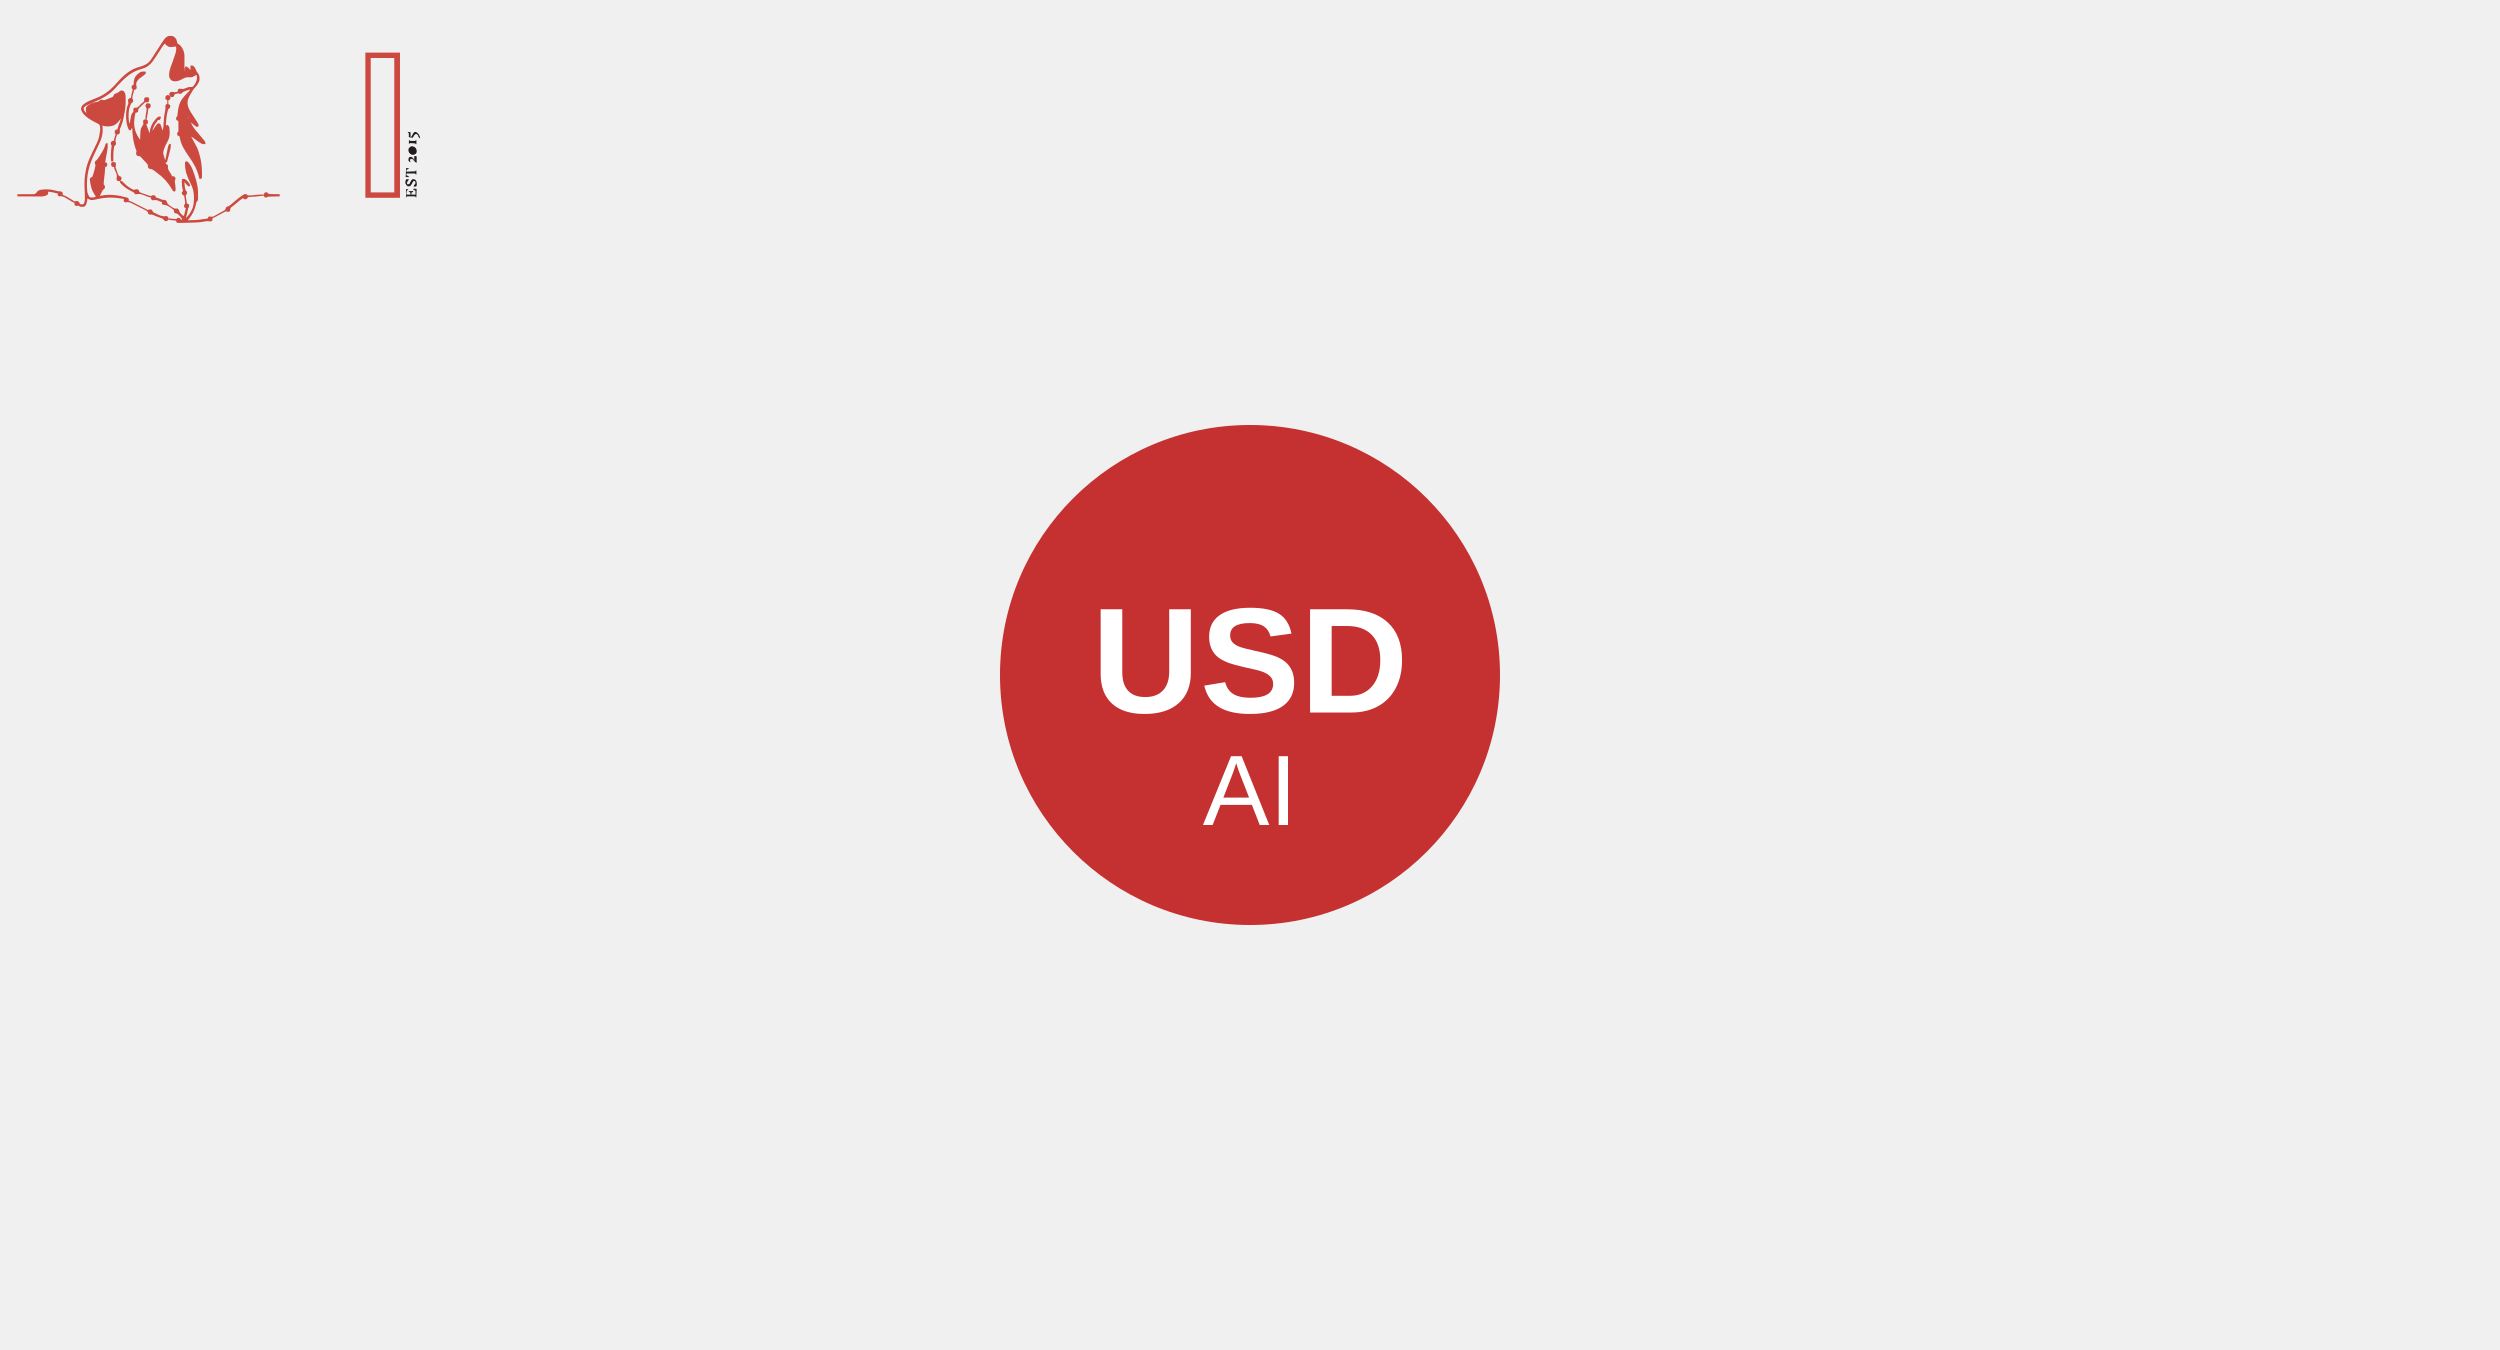
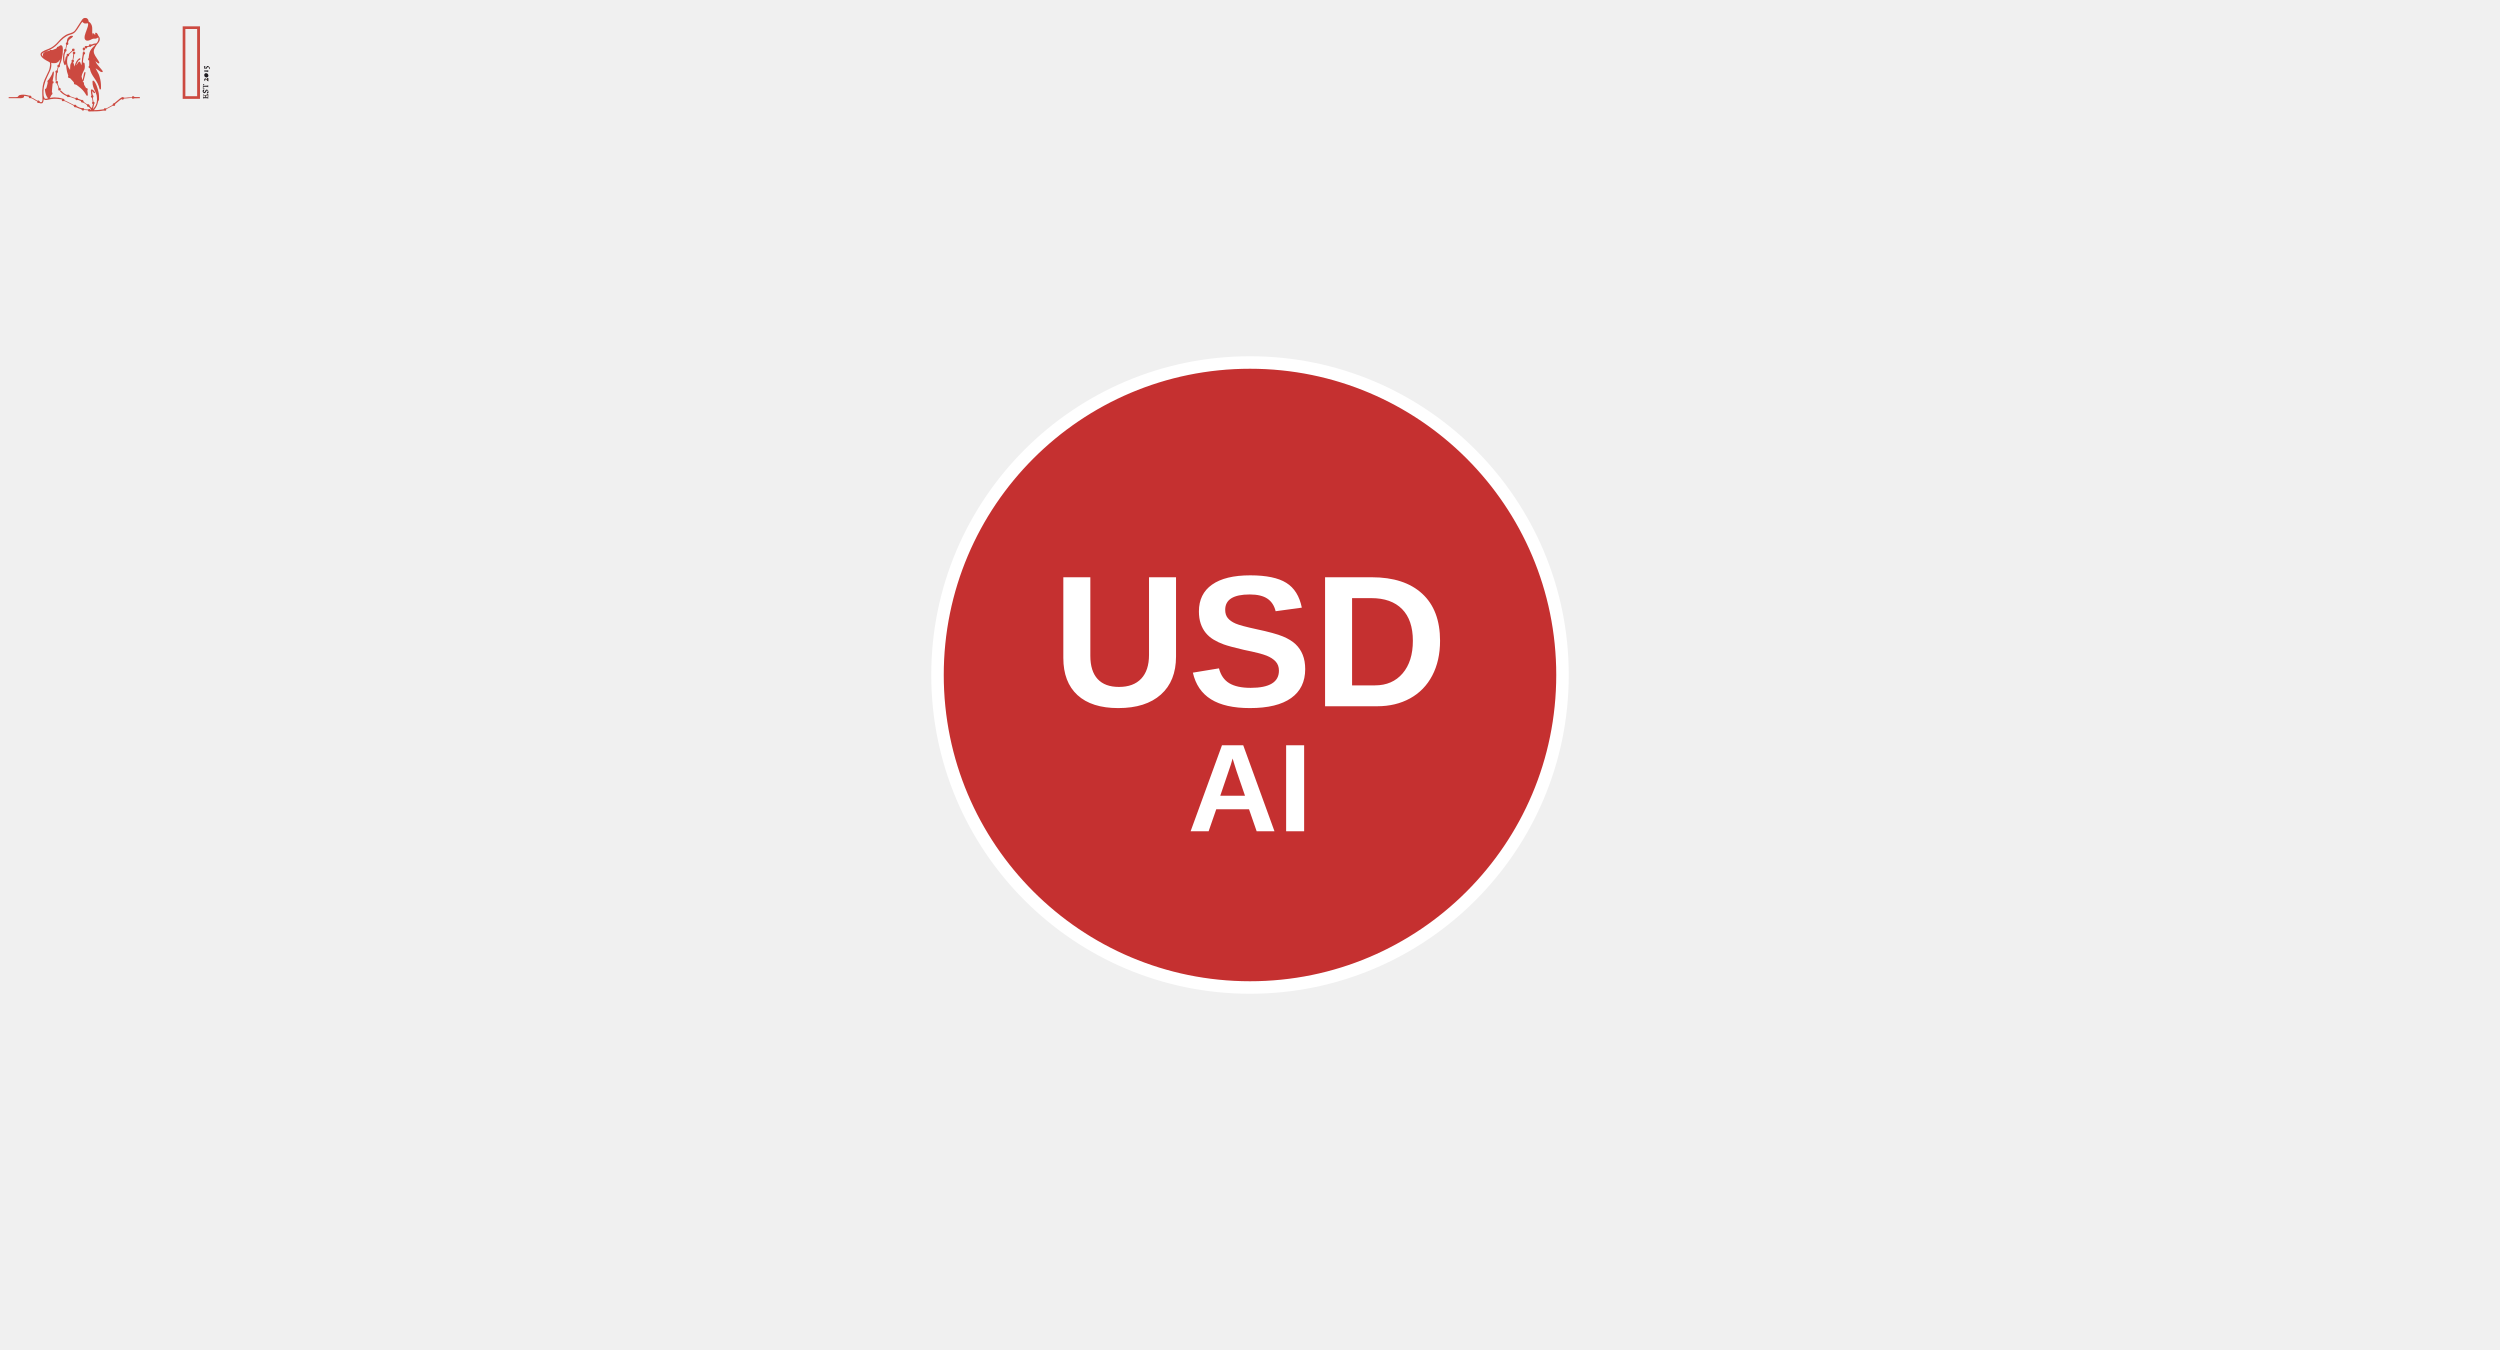
- <svg xmlns="http://www.w3.org/2000/svg" width="2000" height="1080" viewBox="0 0 2000 1080" fill="none" style="background: transparent;">
+ <svg xmlns="http://www.w3.org/2000/svg" width="4000" height="2160" viewBox="0 0 4000 2160" fill="none" style="background: transparent;">
  <rect width="100%" height="100%" fill="none" fill-opacity="0" />
-   <g transform="translate(1000, 540)">
-     <circle cx="0" cy="0" r="200" fill="#C53030" />
-     <text x="0" y="30" font-family="Arial, sans-serif" font-size="120" font-weight="bold" text-anchor="middle" fill="white">USD</text>
-     <text x="0" y="120" font-family="Arial, sans-serif" font-size="80" text-anchor="middle" fill="white">AI</text>
+   <g transform="translate(2000, 1080)">
+     <circle cx="0" cy="0" r="500" fill="#C53030" stroke="#ffffff" stroke-width="20" />
+     <text x="0" y="50" font-family="Arial, sans-serif" font-size="300" font-weight="bold" text-anchor="middle" fill="white">USD</text>
+     <text x="0" y="250" font-family="Arial, sans-serif" font-size="200" font-weight="bold" text-anchor="middle" fill="white">AI</text>
  </g>
  <path fill="#cc4940" d="M 138.387 28.945 C 139.535 29.551 140.246 30.156 140.957 31.234 C 141.219 31.941 141.219 31.941 141.422 32.68 L 141.629 33.422 L 141.812 34.094 L 142.098 34.949 C 142.473 35.152 142.855 35.344 143.242 35.523 C 144.84 36.742 145.719 38.27 146.594 40.055 C 147.418 42.125 147.605 43.953 147.578 46.16 L 147.578 46.977 C 147.574 47.832 147.566 48.684 147.559 49.539 C 147.555 50.121 147.555 50.703 147.551 51.285 C 147.547 52.703 147.535 54.125 147.523 55.547 L 148.094 53.543 C 148.578 53.348 148.578 53.348 149.238 53.258 C 150.418 53.789 151.035 54.531 151.809 55.547 L 152.379 55.832 L 152.367 55.152 L 152.352 53.402 L 152.379 52.684 L 152.664 52.398 C 153.574 52.383 153.574 52.383 154.664 52.684 C 155.93 53.859 156.59 55.375 157.23 56.949 C 157.516 57.547 157.824 57.953 158.266 58.441 C 159.066 59.41 159.293 60.031 159.516 61.266 C 159.738 62.758 159.676 63.965 159.168 65.395 C 158.375 67.109 157.559 68.449 156.215 69.793 C 154.652 71.398 153.613 73.242 152.52 75.191 L 151.992 76.129 C 150.914 78.098 150.02 79.941 150.004 82.234 C 150.094 84.934 151.059 87.172 152.438 89.457 C 153.719 91.52 155.059 93.547 156.402 95.57 L 157.023 96.508 L 157.582 97.348 C 158.098 98.176 158.551 98.988 158.945 99.879 C 158.855 100.703 158.855 100.703 158.66 101.309 C 157.965 101.434 157.965 101.434 156.945 101.309 C 156.02 100.723 155.203 100.023 154.375 99.309 C 154.039 99.027 153.699 98.746 153.359 98.469 L 152.664 97.875 C 153.91 101.25 156.188 103.91 158.535 106.562 C 159.348 107.488 160.121 108.453 160.895 109.414 C 161.336 109.953 161.781 110.488 162.234 111.02 L 162.941 111.855 L 163.586 112.605 C 164.086 113.324 164.086 113.324 164.316 114.094 L 164.371 114.754 L 164.086 115.324 C 162.898 115.418 162.176 115.367 161.086 114.863 C 160.738 114.652 160.395 114.438 160.051 114.215 L 159.496 113.871 C 157.871 112.84 156.359 111.688 154.863 110.48 C 154.227 109.992 153.664 109.66 152.949 109.316 L 153.34 110.031 C 158.152 118.84 158.152 118.84 159.23 122.477 L 159.418 123.086 C 160.961 128.172 161.586 133.238 161.605 138.547 L 161.609 139.609 C 161.594 141.477 161.594 141.477 161.516 142.211 L 160.945 143.07 C 160.195 143.121 160.195 143.121 159.516 143.07 L 159.371 142.387 C 157.855 135.57 154.926 130.621 150.949 124.969 C 147.703 120.352 144.652 115.512 143.805 109.844 L 143.527 109.031 C 142.824 108.652 142.824 108.652 142.098 108.461 C 141.812 107.887 141.812 107.887 141.742 107.047 L 141.812 106.172 L 142.242 105.809 L 142.668 105.312 C 142.789 104.398 142.789 104.398 142.754 103.352 L 142.75 102.781 C 142.742 102.176 142.734 101.574 142.723 100.969 C 142.719 100.559 142.715 100.152 142.711 99.742 C 142.703 98.738 142.688 97.734 142.668 96.734 L 141.973 96.484 L 141.242 96.16 C 140.957 95.59 140.957 95.59 140.887 94.75 L 140.957 93.871 L 141.375 93.477 L 141.812 93.016 C 141.984 92.34 141.984 92.34 142.035 91.578 L 142.121 90.715 L 142.207 89.797 C 142.641 85.84 143.453 82.289 145.812 79 C 147.281 77.023 148.918 75.254 150.695 73.555 C 151.379 72.895 151.785 72.484 152.094 71.562 C 149.996 72.164 147.988 72.746 146.098 73.852 L 145.488 74.496 L 144.953 74.996 C 144.043 75.086 144.043 75.086 143.242 74.996 L 142.957 74.707 C 141.84 74.816 140.875 74.926 139.812 75.281 C 139.617 75.754 139.426 76.23 139.242 76.711 C 138.887 77.23 138.887 77.23 138.387 77.57 C 137.547 77.711 137.547 77.711 136.672 77.57 C 135.996 76.945 135.996 76.945 135.531 76.141 C 135.387 75.406 135.387 75.406 135.531 74.707 C 135.996 74.047 135.996 74.047 136.672 73.566 C 137.59 73.465 138.324 73.551 139.227 73.742 C 140.305 73.875 141.078 73.625 142.098 73.277 L 142.188 72.617 C 142.383 71.848 142.383 71.848 142.723 71.332 C 143.242 70.992 143.242 70.992 144.062 70.918 C 144.953 70.992 144.953 70.992 145.578 71.191 C 146.945 71.336 148.102 70.695 149.355 70.184 C 150.492 69.746 151.375 69.52 152.602 69.574 C 153.23 69.609 153.23 69.609 153.805 69.559 C 155.008 68.762 155.793 67.535 156.477 66.273 C 157.074 64.957 157.559 63.746 157.555 62.285 L 157.555 61.625 C 157.52 60.992 157.406 60.441 157.23 59.836 L 156.508 60.273 C 153.809 61.812 153.809 61.812 152.207 61.879 L 151.184 61.801 C 149.465 61.699 148.371 61.992 146.816 62.727 C 146.125 63.074 145.441 63.43 144.758 63.793 C 142.988 64.719 141.336 65.105 139.348 65.055 C 138.387 64.953 137.754 64.676 136.957 64.125 C 136.23 63.395 135.848 62.77 135.441 61.82 C 134.867 58.516 135.926 55.309 137.051 52.227 C 137.254 51.68 137.461 51.137 137.672 50.594 C 138.371 48.758 139 46.898 139.617 45.035 L 139.922 44.125 C 140.723 41.797 140.723 41.797 140.992 39.367 L 140.996 38.703 C 140.98 38.043 140.98 38.043 140.672 37.238 L 140.137 37.301 C 139.363 37.387 138.59 37.457 137.816 37.523 L 137.133 37.594 C 136.184 37.652 135.484 37.633 134.609 37.234 C 133.676 36.668 132.828 36.066 132.105 35.238 L 132.105 34.664 C 130.586 35.996 129.633 37.66 128.57 39.367 C 128.164 40.012 127.758 40.652 127.352 41.297 L 127.039 41.789 C 125.992 43.438 124.918 45.062 123.824 46.68 L 123.316 47.438 C 121.488 50.125 119.66 52.324 116.754 53.855 C 115.098 54.648 113.336 55.141 111.582 55.668 C 104.332 57.879 99.25 63.078 94.129 68.418 C 93.609 68.992 93.098 69.578 92.594 70.168 C 87.746 75.734 81.586 78.977 74.871 81.801 C 73.27 82.473 71.688 83.172 70.125 83.934 L 69.562 84.199 C 68.715 84.621 68.109 85.039 67.453 85.727 C 66.922 86.43 66.922 86.43 66.945 87.383 C 67.406 88.809 68.242 89.676 69.285 90.727 L 69 90.027 C 68.652 88.789 68.535 87.715 68.715 86.438 C 69.141 85.492 69.598 84.934 70.395 84.273 C 72.848 82.508 75.559 81.797 78.492 81.262 L 79.277 81 C 79.578 80.629 79.863 80.25 80.137 79.855 C 81.043 79.773 81.797 79.742 82.668 80.039 C 83.309 80.191 83.309 80.191 84.047 79.941 C 84.988 79.578 85.93 79.211 86.863 78.84 L 87.859 78.465 L 88.809 78.086 L 89.68 77.746 C 90.484 77.32 90.484 77.32 90.906 76.41 L 91.273 75.566 L 91.844 74.996 L 92.699 74.797 C 93.742 74.539 94.422 74.02 95.27 73.367 C 96.004 72.832 96.004 72.832 96.695 72.422 C 97.805 72.348 97.805 72.348 98.695 72.707 C 99.426 73.398 99.777 73.984 100.148 74.918 C 100.641 76.68 100.535 78.523 100.535 80.34 L 100.535 80.988 C 100.535 84.938 100.035 88.633 99.16 92.484 C 98.984 93.289 98.844 94.09 98.711 94.902 C 98.434 96.477 97.957 97.934 97.41 99.434 L 97.145 100.188 C 96.492 102.012 96.492 102.012 96.098 102.77 C 95.746 103.508 95.836 104.074 95.895 104.883 C 95.91 105.723 95.91 105.723 95.84 106.457 C 95.18 107.227 95.18 107.227 94.414 107.602 L 93.555 107.602 L 93.469 108.156 C 93.297 108.906 93.082 109.578 92.824 110.301 C 92.469 111.344 92.305 112.207 92.414 113.324 L 92.699 113.895 C 92.789 114.715 92.789 114.715 92.699 115.609 L 92.152 116.109 C 91.492 116.734 91.492 116.734 91.258 117.668 C 90.582 121.461 90.613 125.211 90.699 129.055 L 88.988 129.34 C 88.465 125.57 88.66 121.887 89.121 118.121 L 89.203 117.383 L 89.285 116.723 L 89.273 116.184 L 88.703 115.609 C 88.594 114.789 88.594 114.789 88.703 113.895 C 89.203 113.215 89.203 113.215 89.844 112.75 L 90.988 112.75 L 91.082 112.27 C 91.32 111.113 91.59 110.035 92.039 108.941 C 92.48 107.973 92.48 107.973 92.312 107.27 C 92.172 106.746 92.172 106.746 91.844 106.457 C 91.754 105.652 91.754 105.652 91.844 104.742 C 92.359 104.062 92.359 104.062 92.984 103.598 L 93.84 103.598 L 93.969 103.133 C 94.492 101.305 95.133 99.539 95.82 97.77 C 96.207 96.762 96.527 95.797 96.695 94.73 L 96.215 95.422 C 94.746 97.465 93.414 99.059 91.164 100.234 C 88.875 101.227 86.57 101.203 84.133 101.023 C 83.328 100.891 82.625 100.711 81.848 100.449 L 81.992 101.094 C 82.496 104.883 81.938 108.629 80.562 112.18 C 80.242 112.945 79.906 113.707 79.566 114.465 L 79.23 115.219 C 78.059 117.828 76.875 120.43 75.602 122.992 C 71.219 131.836 69.074 140.562 69.613 150.449 C 69.66 151.156 69.719 151.859 69.785 152.562 L 69.836 153.156 C 70.016 154.633 70.535 155.824 71.285 157.086 C 71.73 157.699 71.73 157.699 72.426 157.941 C 73.961 158.121 75.27 157.961 76.711 157.371 C 76.008 156.121 75.281 154.902 74.496 153.707 C 73.395 151.766 72.945 149.801 72.496 147.629 L 72.297 146.707 C 72.051 145.527 71.855 144.422 71.852 143.215 L 72.141 142.496 L 72.957 141.977 C 73.852 141.457 73.852 141.457 74.141 140.82 C 74.379 140.156 74.578 139.492 74.766 138.816 L 74.977 138.086 C 75.18 137.367 75.379 136.645 75.566 135.918 L 75.734 135.285 C 76.168 133.617 76.168 133.617 76.422 131.914 L 75.852 131.055 C 75.871 130.074 75.871 130.074 76.137 129.055 L 76.781 128.543 C 77.73 127.773 78.289 126.945 78.941 125.926 L 79.312 125.355 C 79.684 124.777 80.055 124.199 80.422 123.621 L 80.758 123.098 C 82.375 120.57 83.68 118.16 84.445 115.254 L 84.703 114.754 C 85.285 114.52 85.285 114.52 85.848 114.465 L 86.133 114.754 C 86.43 118.32 85.582 121.891 84.914 125.375 C 84.629 126.883 84.375 128.395 84.133 129.91 L 84.668 130 L 85.277 130.199 L 85.848 131.055 C 85.738 132.109 85.738 132.109 85.562 133.059 L 84.133 133.629 L 84.102 134.441 C 83.965 137.371 83.66 140.262 83.281 143.172 C 82.992 145.402 82.992 145.402 82.992 147.645 L 83.418 148.074 L 83.848 148.504 C 83.953 149.504 83.953 149.504 83.848 150.508 C 83.473 151.008 83.473 151.008 82.992 151.363 C 82.141 152.09 81.742 152.922 81.262 153.922 L 80.82 154.82 L 80.422 155.656 C 80.23 156.035 80.043 156.418 79.852 156.797 L 80.938 156.531 C 85.129 155.613 89.453 155.754 93.68 156.316 L 94.457 156.418 C 95.988 156.637 97.426 156.98 98.895 157.457 C 99.777 157.727 100.668 157.891 101.578 158.051 C 102.121 158.23 102.121 158.23 102.621 158.629 L 102.98 159.086 C 103.031 159.855 103.031 159.855 102.98 160.516 L 103.641 160.703 C 105.102 161.238 106.453 161.949 107.84 162.656 L 109.688 163.594 C 110.656 164.086 111.625 164.578 112.594 165.074 C 113.531 165.551 114.469 166.027 115.406 166.5 L 116.289 166.953 L 117.102 167.363 L 117.82 167.73 L 118.398 167.953 L 118.969 167.668 C 120.469 167.547 120.469 167.547 121.254 167.668 C 121.938 168.309 122.098 168.773 122.395 169.668 C 123.121 170.078 123.867 170.453 124.629 170.797 C 124.848 170.895 125.066 170.996 125.293 171.102 C 128.238 172.562 128.238 172.562 131.406 173.066 C 131.84 172.996 132.27 172.926 132.699 172.848 L 133.246 172.816 C 134.121 173.316 134.121 173.316 134.676 173.961 L 134.676 174.816 L 135.188 174.809 C 136.402 174.793 137.48 174.867 138.672 175.105 C 139.113 175.137 139.551 175.16 139.992 175.176 L 140.648 175.199 L 141.242 175.105 C 141.535 174.824 141.82 174.539 142.098 174.246 C 142.957 174.281 142.957 174.281 143.812 174.531 C 144.348 174.945 144.348 174.945 144.668 175.391 L 144.668 175.961 L 145.812 175.391 C 144.172 173.047 144.172 173.047 142.098 171.102 C 141.34 170.828 140.605 170.688 139.812 170.527 L 139.242 169.668 C 139.238 169.41 139.234 169.148 139.23 168.879 L 138.957 167.953 C 138.152 167.188 137.246 166.605 136.316 166.004 L 135.574 165.5 C 134.016 164.461 132.918 164.031 131.051 163.844 L 130.105 163.664 L 129.535 162.805 L 129.535 161.66 C 129.371 161.609 129.211 161.559 129.043 161.504 L 128.375 161.285 L 127.656 161.051 C 126.965 160.805 126.965 160.805 126 160.301 C 124.914 159.926 124.449 159.969 123.344 160.125 C 122.531 160.227 122.531 160.227 121.824 160.23 C 121.059 159.586 121.059 159.586 120.684 158.801 L 120.684 157.941 L 119.926 157.836 C 119.008 157.664 118.238 157.406 117.371 157.055 L 116.461 156.703 C 115.844 156.461 115.227 156.211 114.609 155.957 C 112.898 155.305 111.648 155.02 109.816 155.238 L 108.914 155.402 L 108.117 155.367 C 107.508 154.699 107.508 154.699 106.977 153.938 C 106.469 153.57 106.469 153.57 105.926 153.324 L 105.324 153.027 L 104.691 152.723 C 101.445 151.074 98.5 149.027 96.125 146.215 L 95.84 145.355 L 96.41 144.785 C 97.102 144.832 97.102 144.832 97.84 145.07 C 98.34 145.5 98.34 145.5 98.82 146.055 C 100.965 148.312 104.289 150.988 107.262 151.938 C 108.008 151.703 108.008 151.703 108.691 151.363 C 109.582 151.418 109.582 151.418 110.402 151.648 C 110.922 152.027 110.922 152.027 111.262 152.508 L 111.305 153.059 L 111.547 153.652 C 112.168 153.973 112.809 154.242 113.469 154.461 L 114.055 154.672 C 114.465 154.816 114.875 154.957 115.285 155.098 C 115.914 155.312 116.539 155.535 117.164 155.762 C 117.562 155.902 117.961 156.039 118.359 156.18 L 118.926 156.379 C 119.684 156.637 120.277 156.812 121.078 156.711 C 121.543 156.547 121.543 156.547 121.824 156.227 C 122.629 156.137 122.629 156.137 123.539 156.227 C 124.215 156.762 124.215 156.762 124.68 157.371 L 124.68 157.941 L 125.215 158.09 C 126.488 158.453 127.684 158.848 128.875 159.426 C 129.781 159.855 130.133 159.945 131.176 159.926 L 132.105 159.945 C 132.906 160.551 132.906 160.551 133.531 161.375 L 133.695 162.16 C 134.129 163.148 134.422 163.43 135.254 164.07 C 135.73 164.406 136.211 164.734 136.691 165.059 L 137.402 165.57 C 138.727 166.484 138.727 166.484 140.254 166.898 C 140.938 166.891 140.938 166.891 141.566 166.812 L 142.098 166.809 C 142.793 167.418 142.793 167.418 143.242 168.238 L 143.461 169.055 C 143.883 170.141 144.434 170.691 145.273 171.492 L 146.062 172.25 L 146.668 172.816 C 147.27 172.297 147.27 172.297 147.434 171.652 L 147.605 170.938 L 147.797 170.16 L 147.988 169.348 L 148.188 168.527 C 148.348 167.859 148.508 167.191 148.668 166.523 C 148.484 166.449 148.301 166.375 148.113 166.301 L 147.523 165.953 C 147.258 164.969 147.258 164.969 147.238 163.949 L 147.668 163.555 L 148.094 163.09 C 148.16 161.938 147.965 160.801 147.809 159.66 L 147.699 158.754 C 147.547 157.613 147.547 157.613 147.238 156.512 C 146.688 156.184 146.688 156.184 146.098 155.941 C 145.523 155.082 145.523 155.082 145.438 154.367 L 145.523 153.652 L 145.973 153.254 L 146.383 152.793 C 146.371 152.199 146.371 152.199 146.168 151.578 C 145.641 149.672 145.473 147.809 145.473 145.84 L 145.461 145.219 C 145.461 144.695 145.488 144.168 145.523 143.641 L 146.098 143.07 C 147.023 143.086 147.023 143.086 148.094 143.355 C 149.621 144.375 150.84 145.801 151.809 147.359 C 152.008 148.156 152.008 148.156 152.094 148.789 C 151.48 149.039 151.48 149.039 150.664 149.074 C 150.031 148.52 149.535 148.02 149.004 147.379 L 148.57 146.879 C 148.219 146.469 147.871 146.059 147.523 145.645 C 147.633 147.98 147.773 150.32 148.668 152.508 C 148.949 152.797 149.234 153.086 149.523 153.367 C 149.629 154.207 149.629 154.207 149.523 155.082 L 149.082 155.613 L 148.668 156.227 C 148.625 156.977 148.625 156.977 148.77 157.777 L 148.895 158.664 L 149.039 159.586 L 149.176 160.523 C 149.289 161.285 149.402 162.043 149.523 162.805 L 150.219 163.055 L 150.949 163.379 C 151.234 163.949 151.234 163.949 151.289 164.809 L 151.234 165.664 L 150.664 166.238 C 150.461 167.035 150.273 167.84 150.113 168.652 C 150.012 169.117 149.914 169.586 149.812 170.051 L 149.668 170.742 C 149.383 172.02 149.031 173.277 148.668 174.531 C 151.168 172.172 152.945 169.32 154.188 166.109 C 155.477 161.801 155.445 156.801 154.609 152.402 C 153.941 149.727 152.652 147.203 151.48 144.719 C 149.547 140.59 148.066 136.508 148.023 131.914 L 148.016 131.258 C 148.02 130.715 148.055 130.168 148.094 129.625 L 148.668 129.055 C 149.309 129.02 149.309 129.02 150.094 129.34 C 153.637 132.668 155.246 138.898 156.66 143.355 C 157.133 144.961 157.492 146.574 157.805 148.219 L 157.996 149.133 C 158.422 151.5 158.434 153.863 158.445 156.262 L 158.453 157.301 L 158.449 158.285 L 158.449 159.168 C 158.375 159.961 158.234 160.426 157.805 161.09 L 157.23 161.375 C 157.039 162.113 156.867 162.859 156.715 163.609 C 155.766 167.906 153.965 171.727 151.133 175.105 C 150.652 175.648 150.652 175.648 150.379 176.25 C 154.719 176.164 158.965 176.023 163.234 175.203 C 163.844 175.098 164.449 175.031 165.066 174.969 L 166.086 174.816 C 166.504 174.289 166.504 174.289 166.656 173.676 L 167.227 173.102 C 167.777 173.176 167.777 173.176 168.457 173.328 C 169.445 173.449 170.027 173.406 170.969 173.062 C 171.938 172.566 172.875 172.043 173.812 171.492 L 174.781 170.945 C 175.402 170.594 176.027 170.238 176.645 169.879 C 177.617 169.32 178.605 168.793 179.605 168.281 L 180.074 167.953 C 180.492 167.09 180.492 167.09 180.648 166.238 C 181.004 165.738 181.004 165.738 181.504 165.379 L 182.301 165.141 C 183.289 164.781 183.867 164.359 184.664 163.68 L 185.488 162.984 C 185.926 162.605 186.363 162.23 186.801 161.852 C 189.516 159.5 192.328 157.09 195.496 155.367 C 196.387 155.262 196.387 155.262 197.207 155.367 L 197.602 155.797 L 198.066 156.227 C 200.328 156.598 202.805 156.105 205.07 155.859 C 207.031 155.652 208.945 155.59 210.914 155.656 L 211.164 155.117 C 211.484 154.512 211.484 154.512 212.059 153.938 C 212.879 153.832 212.879 153.832 213.77 153.938 L 214.27 154.508 L 214.914 155.082 C 215.879 155.266 215.879 155.266 216.961 155.258 C 217.156 155.262 217.352 155.266 217.551 155.27 C 218.172 155.285 218.789 155.293 219.41 155.297 C 219.832 155.305 220.25 155.312 220.672 155.324 C 221.703 155.344 222.734 155.359 223.766 155.367 L 223.766 157.086 L 222.914 157.102 C 221.871 157.125 220.828 157.148 219.785 157.176 C 219.336 157.188 218.883 157.195 218.434 157.207 C 217.781 157.219 217.133 157.234 216.484 157.254 L 215.875 157.262 C 215.363 157.277 214.852 157.32 214.34 157.371 L 213.484 157.941 C 212.77 158.031 212.77 158.031 212.059 157.941 C 211.539 157.551 211.539 157.551 211.199 157.086 L 211.199 156.512 L 210.543 156.586 C 206.484 157.043 202.434 157.488 198.352 157.656 L 198.117 158.191 C 197.781 158.801 197.781 158.801 196.922 159.371 C 196.227 159.461 196.227 159.461 195.496 159.371 C 195.105 159.098 194.727 158.812 194.352 158.516 C 192.449 159.762 190.711 161.148 189.008 162.645 C 188.207 163.348 187.406 164.031 186.555 164.672 L 185.699 165.324 L 184.934 165.887 L 184.359 166.523 C 184.137 167.547 184.137 167.547 184.074 168.527 C 183.734 169.078 183.734 169.078 183.219 169.383 C 182.238 169.465 181.582 169.41 180.648 169.098 C 179.953 169.406 179.277 169.742 178.613 170.113 L 178.016 170.438 C 177.379 170.781 176.746 171.129 176.113 171.477 C 175.484 171.82 174.852 172.16 174.219 172.504 C 173.828 172.719 173.434 172.93 173.043 173.148 C 172.074 173.676 171.117 174.148 170.082 174.531 L 169.992 175.496 L 169.797 176.535 C 168.941 177.105 168.941 177.105 168.117 177.16 C 167.227 177.105 167.227 177.105 166.594 176.934 C 165.539 176.781 164.613 176.992 163.586 177.215 C 160.641 177.832 157.762 178.02 154.754 178.086 L 153.637 178.109 C 152.863 178.125 152.09 178.141 151.316 178.156 C 150.324 178.176 149.332 178.199 148.34 178.223 C 147.391 178.246 146.441 178.266 145.492 178.281 L 144.414 178.312 L 143.418 178.328 L 142.539 178.344 C 141.812 178.25 141.812 178.25 141.285 177.871 L 140.957 177.391 L 140.957 176.535 L 140.477 176.484 C 139.758 176.414 139.035 176.34 138.316 176.266 L 137.559 176.191 L 136.828 176.117 L 136.16 176.047 C 135.551 175.965 134.98 175.836 134.391 175.676 L 134.102 176.535 C 133.531 176.82 133.531 176.82 132.73 176.945 L 131.82 176.82 L 131.23 176.027 C 130.586 175.211 129.996 174.863 129.031 174.477 C 128.512 174.289 127.988 174.102 127.465 173.926 C 126.945 173.738 126.426 173.555 125.906 173.367 L 125.141 173.098 C 124.199 172.742 123.293 172.324 122.387 171.887 C 121.535 171.562 120.723 171.637 119.828 171.672 C 119.184 171.512 119.184 171.512 118.684 171.102 L 118.426 170.188 C 118.211 169.621 118.211 169.621 117.828 169.098 C 116.82 168.352 115.719 167.816 114.598 167.266 L 113.621 166.773 C 112.941 166.43 112.258 166.09 111.574 165.754 C 110.707 165.324 109.84 164.887 108.977 164.441 C 108.148 164.02 107.312 163.605 106.477 163.191 L 105.543 162.711 C 103.918 161.914 103.918 161.914 102.152 161.648 C 101.391 161.723 101.391 161.723 100.699 161.875 L 100.125 161.945 C 99.375 161.5 99.375 161.5 98.98 160.805 C 98.91 159.875 98.91 159.875 98.98 159.086 L 98.027 158.973 C 97.102 158.855 96.18 158.727 95.262 158.586 C 88.789 157.613 82.938 158.02 76.566 159.586 C 75.168 159.93 73.859 160.16 72.426 159.945 C 71.707 159.715 71.105 159.434 70.426 159.086 L 69.855 158.801 L 69.844 159.387 C 69.75 161.23 69.379 162.602 68.527 164.238 C 68.145 164.809 68.145 164.809 67.285 165.379 C 66.234 165.504 65.199 165.488 64.145 165.379 C 63.664 165.105 63.184 164.82 62.719 164.52 L 61.699 164.684 L 60.719 164.809 C 60.023 164.344 60.023 164.344 59.578 163.664 C 59.504 162.875 59.504 162.875 59.578 162.234 L 58.973 162.012 C 58.047 161.617 57.223 161.129 56.359 160.605 C 56.016 160.398 55.668 160.191 55.32 159.984 C 54.781 159.664 54.242 159.336 53.707 159.008 C 51.621 157.672 51.621 157.672 49.289 156.961 C 48.535 156.961 48.535 156.961 47.852 157.055 L 47.297 157.086 C 46.547 156.582 46.547 156.582 46.156 155.941 L 46.156 154.797 C 43.59 154.156 41.094 153.535 38.445 153.367 L 38.52 154.312 L 38.445 155.367 C 37.52 156.23 36.539 156.582 35.34 156.918 C 33.469 157.266 31.566 157.188 29.672 157.168 C 29.215 157.168 28.758 157.164 28.301 157.164 C 27.109 157.16 25.914 157.152 24.723 157.145 C 23.5 157.137 22.281 157.129 21.059 157.125 C 18.668 157.117 16.277 157.102 13.891 157.086 L 13.891 155.367 L 14.418 155.371 C 16.238 155.387 18.059 155.383 19.879 155.371 C 20.559 155.371 21.238 155.371 21.918 155.379 C 22.895 155.387 23.871 155.379 24.848 155.367 L 25.762 155.387 C 26.621 155.367 27.34 155.324 28.168 155.082 C 28.809 154.551 29.266 154.02 29.75 153.34 C 30.164 152.793 30.164 152.793 31.148 152.238 C 34.914 151.113 39.43 151.262 43.215 152.164 C 43.961 152.355 44.699 152.562 45.441 152.766 C 46.559 153.07 47.566 153.102 48.727 153.082 C 49.566 153.543 49.566 153.543 50.152 154.223 C 50.242 155.152 50.242 155.152 50.152 155.941 L 50.906 156.168 C 51.852 156.508 52.641 156.914 53.504 157.426 L 54.41 157.957 L 55.348 158.516 L 56.293 159.07 C 58.547 160.402 58.547 160.402 59.578 161.09 C 60.188 161.043 60.188 161.043 60.824 160.891 C 61.512 160.797 61.512 160.797 62.145 160.805 C 63.004 161.445 63.004 161.445 63.574 162.234 L 63.859 163.09 C 64.473 163.441 64.473 163.441 65.414 163.449 C 66.383 163.457 66.383 163.457 66.949 163.074 C 67.551 162.086 67.816 161.023 67.906 159.879 C 67.926 159.16 67.922 158.445 67.91 157.727 L 67.906 156.93 C 67.887 155.203 67.816 153.48 67.715 151.758 C 67.453 147.195 67.523 142.875 68.305 138.363 C 68.383 137.895 68.461 137.426 68.535 136.957 C 69.602 130.211 72.812 124.098 75.758 118.008 C 79.156 111.156 79.156 111.156 80.191 103.688 L 80.137 103.027 L 80.098 102.246 C 80.035 101.195 80.035 101.195 79.852 100.164 C 79.234 99.438 78.586 99.055 77.738 98.637 L 76.988 98.258 C 76.727 98.125 76.461 97.996 76.191 97.859 C 72.355 95.887 68.539 93.637 65.957 90.074 C 65.348 89.082 64.91 88.16 64.805 86.988 C 64.977 86 65.094 85.535 65.609 84.719 C 68.629 81.152 74.438 79.621 78.582 77.824 C 83.066 75.863 86.625 73.242 90.129 69.848 L 90.715 69.281 C 91.52 68.496 92.285 67.672 93.016 66.816 C 97.57 61.586 102.637 56.574 109.281 54.188 C 110.242 53.871 111.211 53.582 112.18 53.301 C 114.898 52.469 117.418 51.469 119.414 49.395 C 121.141 47.391 122.492 45.102 123.902 42.875 C 125.145 40.922 126.414 38.984 127.676 37.043 C 127.957 36.613 128.234 36.184 128.516 35.75 C 131.844 30.609 131.844 30.609 133.727 29.25 C 135.297 28.527 136.711 28.602 138.387 28.945 M 292.293 42.102 L 319.992 42.102 L 319.992 158.23 L 292.293 158.23 Z M 296.578 46.391 L 296.578 153.938 L 315.422 153.938 L 315.422 46.391 Z M 296.578 46.391 " fill-opacity="1" fill-rule="nonzero" />
  <path fill="#cc4940" d="M 116.398 57.262 C 116.633 57.887 116.633 57.887 116.684 58.691 C 115.461 60.121 113.906 61.137 112.367 62.203 C 110.961 63.219 110.012 64.262 109.262 65.844 C 109.027 66.578 109.027 66.578 109.012 67.234 L 108.961 67.879 C 108.938 68.441 108.938 68.441 109.262 68.988 C 109.352 69.809 109.352 69.809 109.262 70.703 C 108.742 71.383 108.742 71.383 108.117 71.848 L 107.262 71.848 L 107.156 72.57 C 106.926 73.836 106.57 75.059 106.203 76.289 C 105.961 77.137 105.828 77.805 105.926 78.684 C 106.066 79.273 106.066 79.273 106.406 79.57 C 106.512 80.52 106.512 80.52 106.406 81.574 C 105.93 81.957 105.453 82.336 104.977 82.719 C 104.473 83.629 104.152 84.586 103.836 85.578 L 103.574 86.34 C 102.941 88.539 102.898 90.684 102.891 92.961 L 102.887 93.891 C 102.902 95.602 103.055 97.098 103.551 98.734 L 103.836 98.449 C 103.969 97.699 104.094 96.949 104.211 96.195 C 104.992 91.496 104.992 91.496 106.297 89.855 C 106.738 89.332 106.738 89.332 106.746 88.715 L 106.691 88.133 L 106.691 87.008 C 107.047 86.508 107.047 86.508 107.547 86.148 C 108.094 86.105 108.094 86.105 108.707 86.133 C 109.41 86.102 109.41 86.102 110.117 85.863 C 110.918 85.219 111.586 84.516 112.277 83.754 C 112.914 83.07 113.559 82.52 114.293 81.949 C 114.852 81.5 114.852 81.5 115.258 81 C 115.352 79.965 115.352 79.965 115.258 79 C 115.703 78.301 115.703 78.301 116.398 77.855 C 117.418 77.73 117.418 77.73 118.398 77.855 L 118.953 78.16 C 119.254 78.715 119.254 78.715 119.379 79.695 C 119.254 80.715 119.254 80.715 118.809 81.414 L 118.113 81.859 L 117.168 81.805 L 116.113 81.859 C 115.547 82.285 115.109 82.762 114.637 83.289 C 114.098 83.879 113.531 84.383 112.918 84.898 C 112.07 85.641 111.293 86.328 110.688 87.293 L 110.547 88.332 L 110.402 89.297 C 109.867 89.852 109.867 89.852 109.262 90.152 L 108.406 90.152 C 107.309 95.023 106.781 99.258 108.117 104.168 C 109.016 107.051 110.332 109.457 112.117 111.891 L 112.125 111.414 C 112.293 103.508 112.293 103.508 113.844 100.785 L 114.164 100.266 C 114.742 99.383 114.742 99.383 114.695 98.59 L 114.543 97.965 C 114.434 97.312 114.434 97.312 114.402 96.734 C 114.902 96 114.902 96 115.543 95.59 L 116.398 95.59 C 116.391 95.27 116.383 94.949 116.371 94.617 C 116.371 93.227 116.59 91.898 116.828 90.531 C 117.223 88.496 117.223 88.496 117.258 86.438 L 116.809 85.883 L 116.398 85.293 C 116.434 84.414 116.434 84.414 116.684 83.574 C 117.023 83.039 117.023 83.039 117.543 82.719 C 118.379 82.609 118.379 82.609 119.254 82.719 C 119.934 83.023 119.934 83.023 120.398 83.574 C 120.539 84.559 120.539 84.559 120.398 85.578 C 119.863 86.273 119.863 86.273 119.254 86.723 L 118.684 86.723 C 118.555 87.711 118.422 88.699 118.293 89.688 L 118.184 90.527 C 117.941 92.32 117.633 94.105 117.258 95.875 L 118.113 96.16 C 118.309 97.09 118.309 97.09 118.398 98.164 C 118.023 98.859 118.023 98.859 117.543 99.309 L 116.973 99.309 C 117.391 100.445 117.816 101.582 118.238 102.723 L 118.602 103.707 L 118.949 104.641 L 119.273 105.508 C 119.48 106.148 119.48 106.148 119.828 106.457 L 119.828 105.922 C 119.953 103.086 120.906 100.547 122.355 98.137 C 123.555 96.422 124.949 94.504 126.68 93.301 C 127.613 93.23 127.613 93.23 128.391 93.301 C 128.605 93.766 128.605 93.766 128.68 94.445 C 128.125 95.375 128.125 95.375 127.535 96.16 L 126.395 95.875 L 126.168 96.379 C 125.805 97.051 125.391 97.551 124.895 98.129 C 123.586 99.773 122.805 101.621 122.109 103.598 L 122.109 104.457 L 122.684 103.566 L 123.449 102.398 L 123.824 101.816 C 124.578 100.672 125.297 99.578 126.395 98.734 C 127.281 98.648 127.281 98.648 128.105 99.02 C 128.523 99.801 128.793 100.441 129.055 101.273 C 129.125 101.484 129.195 101.691 129.27 101.91 C 129.457 102.469 129.641 103.031 129.82 103.598 L 130.105 104.457 C 130.707 102.496 130.805 100.59 130.898 98.547 C 131.051 95.383 131.34 92.316 132.012 89.211 C 132.34 87.684 132.488 86.277 132.348 84.707 L 132.391 84.148 C 132.781 83.641 132.781 83.641 133.246 83.289 L 133.816 83.289 L 133.816 80.145 L 132.676 79.57 L 132.391 79.285 C 132.301 78.336 132.301 78.336 132.391 77.281 C 132.871 76.586 132.871 76.586 133.531 76.141 C 134.227 75.977 134.227 75.977 134.961 76.141 C 135.781 76.746 135.781 76.746 136.387 77.57 C 136.387 78.461 136.387 78.461 136.102 79.285 C 135.691 79.82 135.691 79.82 135.246 80.145 L 134.676 80.145 L 134.676 83.289 L 135.816 83.863 L 136.102 84.148 C 136.211 85.094 136.211 85.094 136.102 86.148 L 135.422 86.668 C 134.613 87.246 134.613 87.246 134.305 88.195 L 134.051 89.242 L 133.91 89.812 C 133.094 93.312 132.855 96.875 132.676 100.449 L 134.102 99.879 C 135.191 101.145 135.191 101.145 135.422 101.84 C 135.914 104.574 135.953 108.145 135.137 110.801 C 134.402 112.617 133.449 114.352 132.559 116.098 C 131.527 118.137 130.848 120.027 130.551 122.297 C 130.719 123.676 131.133 124.938 131.57 126.254 C 131.82 127.051 131.82 127.051 131.82 127.625 L 132.391 127.625 L 132.484 127.082 C 132.887 124.832 133.332 122.598 133.801 120.367 L 134.02 119.289 L 134.234 118.25 L 134.43 117.316 C 134.68 116.445 135.031 115.793 135.531 115.039 L 136.672 115.324 C 136.719 116.891 136.598 118.199 136.203 119.727 L 136.055 120.312 C 135.902 120.918 135.742 121.527 135.586 122.137 C 135.48 122.539 135.379 122.941 135.277 123.348 C 134.719 125.543 134.137 127.73 133.531 129.91 L 132.391 129.91 C 132.594 130.617 132.594 130.617 132.961 131.344 C 133.527 131.711 133.527 131.711 134.102 131.914 L 134.391 132.199 C 134.367 132.625 134.34 133.047 134.309 133.469 C 134.297 134.68 134.492 135.449 135.074 136.508 C 135.363 136.984 135.66 137.453 135.961 137.922 C 136.254 138.398 136.551 138.875 136.844 139.352 L 137.242 139.977 C 137.531 140.496 137.531 140.496 137.531 141.066 L 138.316 140.977 L 139.242 141.066 C 139.938 141.676 139.938 141.676 140.387 142.496 C 140.332 143.426 140.332 143.426 140.102 144.215 L 139.812 144.5 C 139.832 144.945 139.871 145.395 139.922 145.84 C 139.949 146.102 139.977 146.363 140.008 146.633 C 140.074 147.152 140.16 147.668 140.262 148.184 C 140.387 149.078 140.434 149.941 140.457 150.844 L 140.48 151.734 L 140.387 152.508 C 139.953 153.039 139.953 153.039 139.527 153.367 C 139.031 153.203 139.031 153.203 138.387 152.793 C 137.961 152.156 137.562 151.5 137.191 150.828 C 134.328 145.891 130.633 141.891 126.02 138.559 C 125.504 138.18 124.992 137.797 124.484 137.406 C 124.137 137.141 123.785 136.879 123.43 136.617 L 122.949 136.242 C 122.102 135.625 121.504 135.34 120.465 135.152 L 119.539 135.059 C 118.863 134.613 118.863 134.613 118.398 133.918 L 118.344 132.879 C 118.312 132.262 118.312 132.262 118.113 131.629 C 117.359 130.578 116.449 129.688 115.543 128.77 C 114.969 128.148 114.398 127.52 113.828 126.891 C 112.988 125.957 112.988 125.957 112.117 125.051 L 111.172 124.961 C 110.117 124.762 110.117 124.762 109.422 124.297 C 108.977 123.621 108.977 123.621 108.887 122.582 C 108.977 121.617 108.977 121.617 109.262 121.047 C 109.078 120.41 109.078 120.41 108.781 119.688 C 107.566 116.48 106.805 113.332 106.402 109.93 C 106.332 109.348 106.262 108.766 106.184 108.184 C 105.957 106.359 105.77 104.582 105.836 102.738 L 105.262 102.738 L 104.691 104.168 L 103.266 104.168 C 101.164 100.188 100.742 95.648 100.867 91.211 C 101.004 88.602 101.414 85.781 102.457 83.371 C 102.742 82.719 102.742 82.719 102.637 82.004 L 102.496 81.289 C 102.398 80.539 102.398 80.539 102.406 79.855 C 103.051 78.965 103.051 78.965 103.836 78.426 L 104.691 78.426 L 104.789 77.797 C 105.082 75.918 105.477 74.125 106.035 72.305 L 106.121 71.562 C 105.727 70.945 105.727 70.945 105.262 70.418 C 105.301 69.543 105.301 69.543 105.551 68.703 C 105.961 68.164 105.961 68.164 106.406 67.844 L 106.977 67.844 L 106.922 66.914 C 106.934 65.031 107.289 63.113 108.203 61.457 C 109.363 59.832 110.758 58.566 112.492 57.582 C 113.824 57.176 115.02 57.188 116.398 57.262 " fill-opacity="1" fill-rule="nonzero" />
  <path fill="#cc4940" d="M 91.164 129.68 L 92.129 129.91 L 92.699 130.484 C 92.793 132.195 92.793 132.195 92.523 133.023 C 92.371 133.871 92.602 134.41 92.887 135.215 C 93.113 135.836 93.344 136.461 93.574 137.082 L 93.906 138.035 C 94.223 138.891 94.539 139.695 94.984 140.496 C 95.84 141.102 95.84 141.102 96.695 141.352 L 97.27 142.211 C 97.215 143.082 97.113 143.711 96.66 144.465 C 96.125 144.785 96.125 144.785 95.125 144.91 L 94.129 144.785 C 93.574 144.32 93.574 144.32 93.27 143.641 C 93.191 142.746 93.23 142.055 93.488 141.191 C 93.59 139.727 93.012 138.621 92.434 137.297 C 92.215 136.785 91.996 136.273 91.781 135.762 L 91.484 135.082 C 91.273 134.488 91.273 134.488 91.273 133.629 L 90.449 133.543 L 89.559 133.344 C 88.988 132.484 88.988 132.484 88.879 131.484 L 88.988 130.484 C 89.68 129.598 90.039 129.621 91.164 129.68 " fill-opacity="1" fill-rule="nonzero" />
  <path fill="#201d21" d="M 330.094 117.094 C 331.129 117.328 331.129 117.328 331.93 117.844 C 332.875 118.793 332.875 118.793 333.129 119.613 C 333.207 120.457 333.25 121.086 333.129 121.902 C 332.715 122.742 332.715 122.742 331.984 123.332 C 331.109 123.617 330.332 123.699 329.414 123.621 C 328.414 123.137 327.863 122.672 327.168 121.812 C 326.844 121.047 326.844 121.047 326.703 120.062 C 326.844 119.043 326.844 119.043 327.137 118.543 C 327.504 118.078 327.504 118.078 328.273 117.328 C 329.129 117.039 329.129 117.039 330.094 117.094 " fill-opacity="1" fill-rule="nonzero" />
  <path fill="#201d21" d="M 330.559 151.078 L 333.129 151.078 L 333.129 157.941 L 332.27 157.656 L 332.27 157.086 L 325.418 157.086 L 325.133 157.941 L 324.848 157.941 L 324.848 151.363 L 326.844 151.363 L 326.148 151.898 C 325.73 152.281 325.73 152.281 325.418 152.793 C 325.207 153.766 325.172 154.656 325.133 155.656 L 328.559 155.656 C 328.508 154.812 328.508 154.812 328.273 153.938 C 327.715 153.527 327.715 153.527 327.129 153.367 L 327.129 152.793 L 330.559 152.793 L 330.273 153.652 C 329.684 153.848 329.684 153.848 329.129 153.938 L 329.129 155.656 L 332.555 155.656 L 332.555 152.508 L 331.129 151.938 Z M 329.984 143.355 C 330.969 143.355 330.969 143.355 331.984 143.641 C 332.664 144.25 332.664 144.25 333.129 145.07 C 333.363 145.984 333.484 146.715 333.301 147.648 C 333.164 148.129 333.004 148.602 332.84 149.074 L 330.844 149.074 C 330.945 148.949 331.051 148.828 331.156 148.699 C 331.566 148.168 331.938 147.652 332.27 147.074 C 332.438 146.156 332.438 146.156 332.27 145.355 L 331.699 144.785 C 331.129 144.734 331.129 144.734 330.559 145.07 C 330.051 145.848 329.621 146.629 329.203 147.457 C 328.926 147.957 328.926 147.957 328.273 148.789 C 327.262 149.102 327.262 149.102 326.273 149.074 C 325.617 148.695 325.328 148.281 324.875 147.676 C 324.535 147.027 324.445 146.605 324.438 145.875 C 324.609 144.348 324.609 144.348 324.848 143.641 L 327.129 143.641 L 326.418 144.375 C 326.008 144.832 326.008 144.832 325.703 145.355 C 325.582 146.43 325.582 146.43 325.703 147.359 L 327.418 147.359 L 327.762 146.703 L 328.219 145.84 L 328.672 144.984 C 329.07 144.312 329.367 143.824 329.984 143.355 " fill-opacity="1" fill-rule="nonzero" />
  <path fill="#201d21" d="M 324.848 134.488 L 327.418 134.488 C 326.648 135.133 326.09 135.598 325.133 135.918 L 325.133 137.348 L 332.27 137.062 L 332.555 136.492 L 333.129 136.492 L 333.129 139.637 L 332.27 139.352 L 332.27 138.777 L 325.133 138.777 L 325.133 140.207 L 325.793 140.441 C 326.559 140.781 326.559 140.781 327.418 141.641 L 324.562 141.641 Z M 332.52 105.547 C 333.391 105.879 333.707 106.086 334.324 106.742 C 335.215 107.871 335.625 109.082 335.984 110.461 L 335.41 110.461 L 335.16 109.848 C 334.809 109.059 334.453 108.324 333.984 107.602 C 333.125 107.156 333.125 107.156 332.27 107.316 C 331.305 107.914 330.805 109.203 330.273 110.176 C 329.855 110.137 329.438 110.094 329.023 110.051 L 328.32 109.98 C 327.703 109.891 327.703 109.891 327.129 109.605 L 327.129 106.457 L 326.273 106.172 L 326.273 105.887 L 328.273 105.887 L 328.273 109.605 L 329.129 109.316 C 329.504 108.758 329.504 108.758 329.824 108.086 C 331.137 105.637 331.137 105.637 332.52 105.547 M 331.129 125.051 L 333.129 125.051 L 333.129 130.199 C 331.23 128.594 331.23 128.594 330.379 127.641 L 329.699 127.051 C 328.914 127.066 328.914 127.066 328.273 127.336 C 328.074 128 328.074 128 327.988 128.77 C 328.227 129.418 328.227 129.418 328.559 129.91 C 327.855 129.582 327.402 129.324 326.844 128.77 C 326.758 127.801 326.758 127.801 326.844 126.766 C 327.168 126.07 327.168 126.07 327.703 125.621 C 328.488 125.426 328.488 125.426 329.414 125.621 C 330.16 126.223 330.789 126.898 331.414 127.625 L 331.699 125.336 Z M 331.129 125.051 " fill-opacity="1" fill-rule="nonzero" />
  <path fill="#201d21" d="M 327.129 112.18 L 327.703 112.18 L 327.988 112.75 L 332.27 112.75 L 332.555 112.18 L 333.129 112.18 L 333.129 115.324 L 332.555 115.324 L 332.27 114.754 C 331.496 114.664 330.746 114.605 329.969 114.574 L 329.312 114.539 C 328.777 114.512 328.238 114.488 327.703 114.465 L 327.418 115.324 L 327.129 115.324 Z M 327.129 112.18 " fill-opacity="1" fill-rule="nonzero" />
  <path fill="#201d21" d="M 332.27 119.613 L 332.555 120.188 L 333.129 120.188 C 333.199 120.957 333.199 120.957 333.129 121.902 C 332.715 122.707 332.715 122.707 331.984 123.332 C 331.113 123.617 330.328 123.703 329.414 123.621 C 328.414 123.117 328.414 123.117 327.703 122.477 L 327.418 121.617 L 327.844 121.762 C 328.855 121.961 329.82 122.02 330.844 121.902 C 331.559 121.613 331.559 121.613 331.984 121.047 C 332.215 120.301 332.215 120.301 332.27 119.613 " fill-opacity="1" fill-rule="nonzero" />
  <path fill="#201d21" d="M 331.129 125.051 L 333.129 125.051 L 333.129 130.199 L 331.699 129.055 C 331.578 128.211 331.578 128.211 331.645 127.301 C 331.684 126.742 331.703 126.184 331.699 125.621 Z M 331.129 125.051 " fill-opacity="1" fill-rule="nonzero" />
  <path fill="#201d21" d="M 326.273 105.887 L 328.273 105.887 L 328.273 109.605 L 327.129 109.605 L 327.129 106.457 L 326.273 106.172 Z M 326.273 105.887 " fill-opacity="1" fill-rule="nonzero" />
  <path fill="#201d21" d="M 324.848 143.641 L 327.129 143.641 L 326.434 144.391 C 325.848 145.09 325.695 145.398 325.473 146.324 L 325.418 147.074 L 324.562 147.074 C 324.52 144.621 324.52 144.621 324.848 143.641 " fill-opacity="1" fill-rule="nonzero" />
  <path fill="#3f3028" d="M 327.129 152.793 L 330.559 152.793 L 330.273 153.652 L 328.844 153.938 L 328.844 155.656 L 328.559 155.656 L 328.488 154.832 L 328.273 153.938 C 327.715 153.527 327.715 153.527 327.129 153.367 Z M 327.129 152.793 " fill-opacity="1" fill-rule="nonzero" />
  <path fill="#3f3028" d="M 330.559 151.078 L 333.129 151.078 L 332.84 155.656 L 332.555 155.656 L 332.555 152.508 L 331.129 151.938 Z M 330.559 151.078 " fill-opacity="1" fill-rule="nonzero" />
  <path fill="#201d21" d="M 333.129 146.789 C 333.141 147.453 333.141 148.121 333.129 148.789 L 332.84 149.074 C 332.176 149.086 331.508 149.086 330.844 149.074 C 331.066 148.746 331.293 148.418 331.52 148.094 C 331.648 147.91 331.773 147.727 331.902 147.539 C 332.258 147.09 332.52 146.789 333.129 146.789 " fill-opacity="1" fill-rule="nonzero" />
  <path fill="#3f3028" d="M 333.984 107.316 L 334.84 107.316 C 335.031 107.73 335.223 108.148 335.41 108.566 L 335.734 109.27 C 335.984 109.891 335.984 109.891 335.984 110.461 L 335.41 110.461 Z M 333.984 107.316 " fill-opacity="1" fill-rule="nonzero" />
  <path fill="#7e5228" d="M 331.699 125.621 L 331.984 125.621 C 332 126.039 332.012 126.457 332.02 126.871 L 332.039 127.578 L 331.984 128.195 L 331.414 128.77 L 329.984 127.051 C 330.367 127.137 330.75 127.234 331.129 127.336 L 331.414 127.625 Z M 331.699 125.621 " fill-opacity="1" fill-rule="nonzero" />
  <path fill="#d3716a" d="M 148.379 53.258 L 149.238 53.543 L 148.828 53.828 C 148.348 54.359 148.348 54.359 148.262 54.969 C 148.191 55.539 148.141 56.113 148.094 56.688 L 147.238 56.688 C 147.492 55.629 147.781 54.586 148.094 53.543 Z M 148.379 53.258 " fill-opacity="1" fill-rule="nonzero" />
  <path fill="#d3716a" d="M 150.094 93.871 C 150.57 93.859 151.047 93.859 151.523 93.871 L 150.094 95.016 L 149.809 94.16 Z M 150.094 93.871 " fill-opacity="1" fill-rule="nonzero" />
  <path fill="#d3716a" d="M 148.379 53.258 L 149.238 53.543 L 148.094 54.402 Z M 148.379 53.258 " fill-opacity="1" fill-rule="nonzero" />
</svg>
